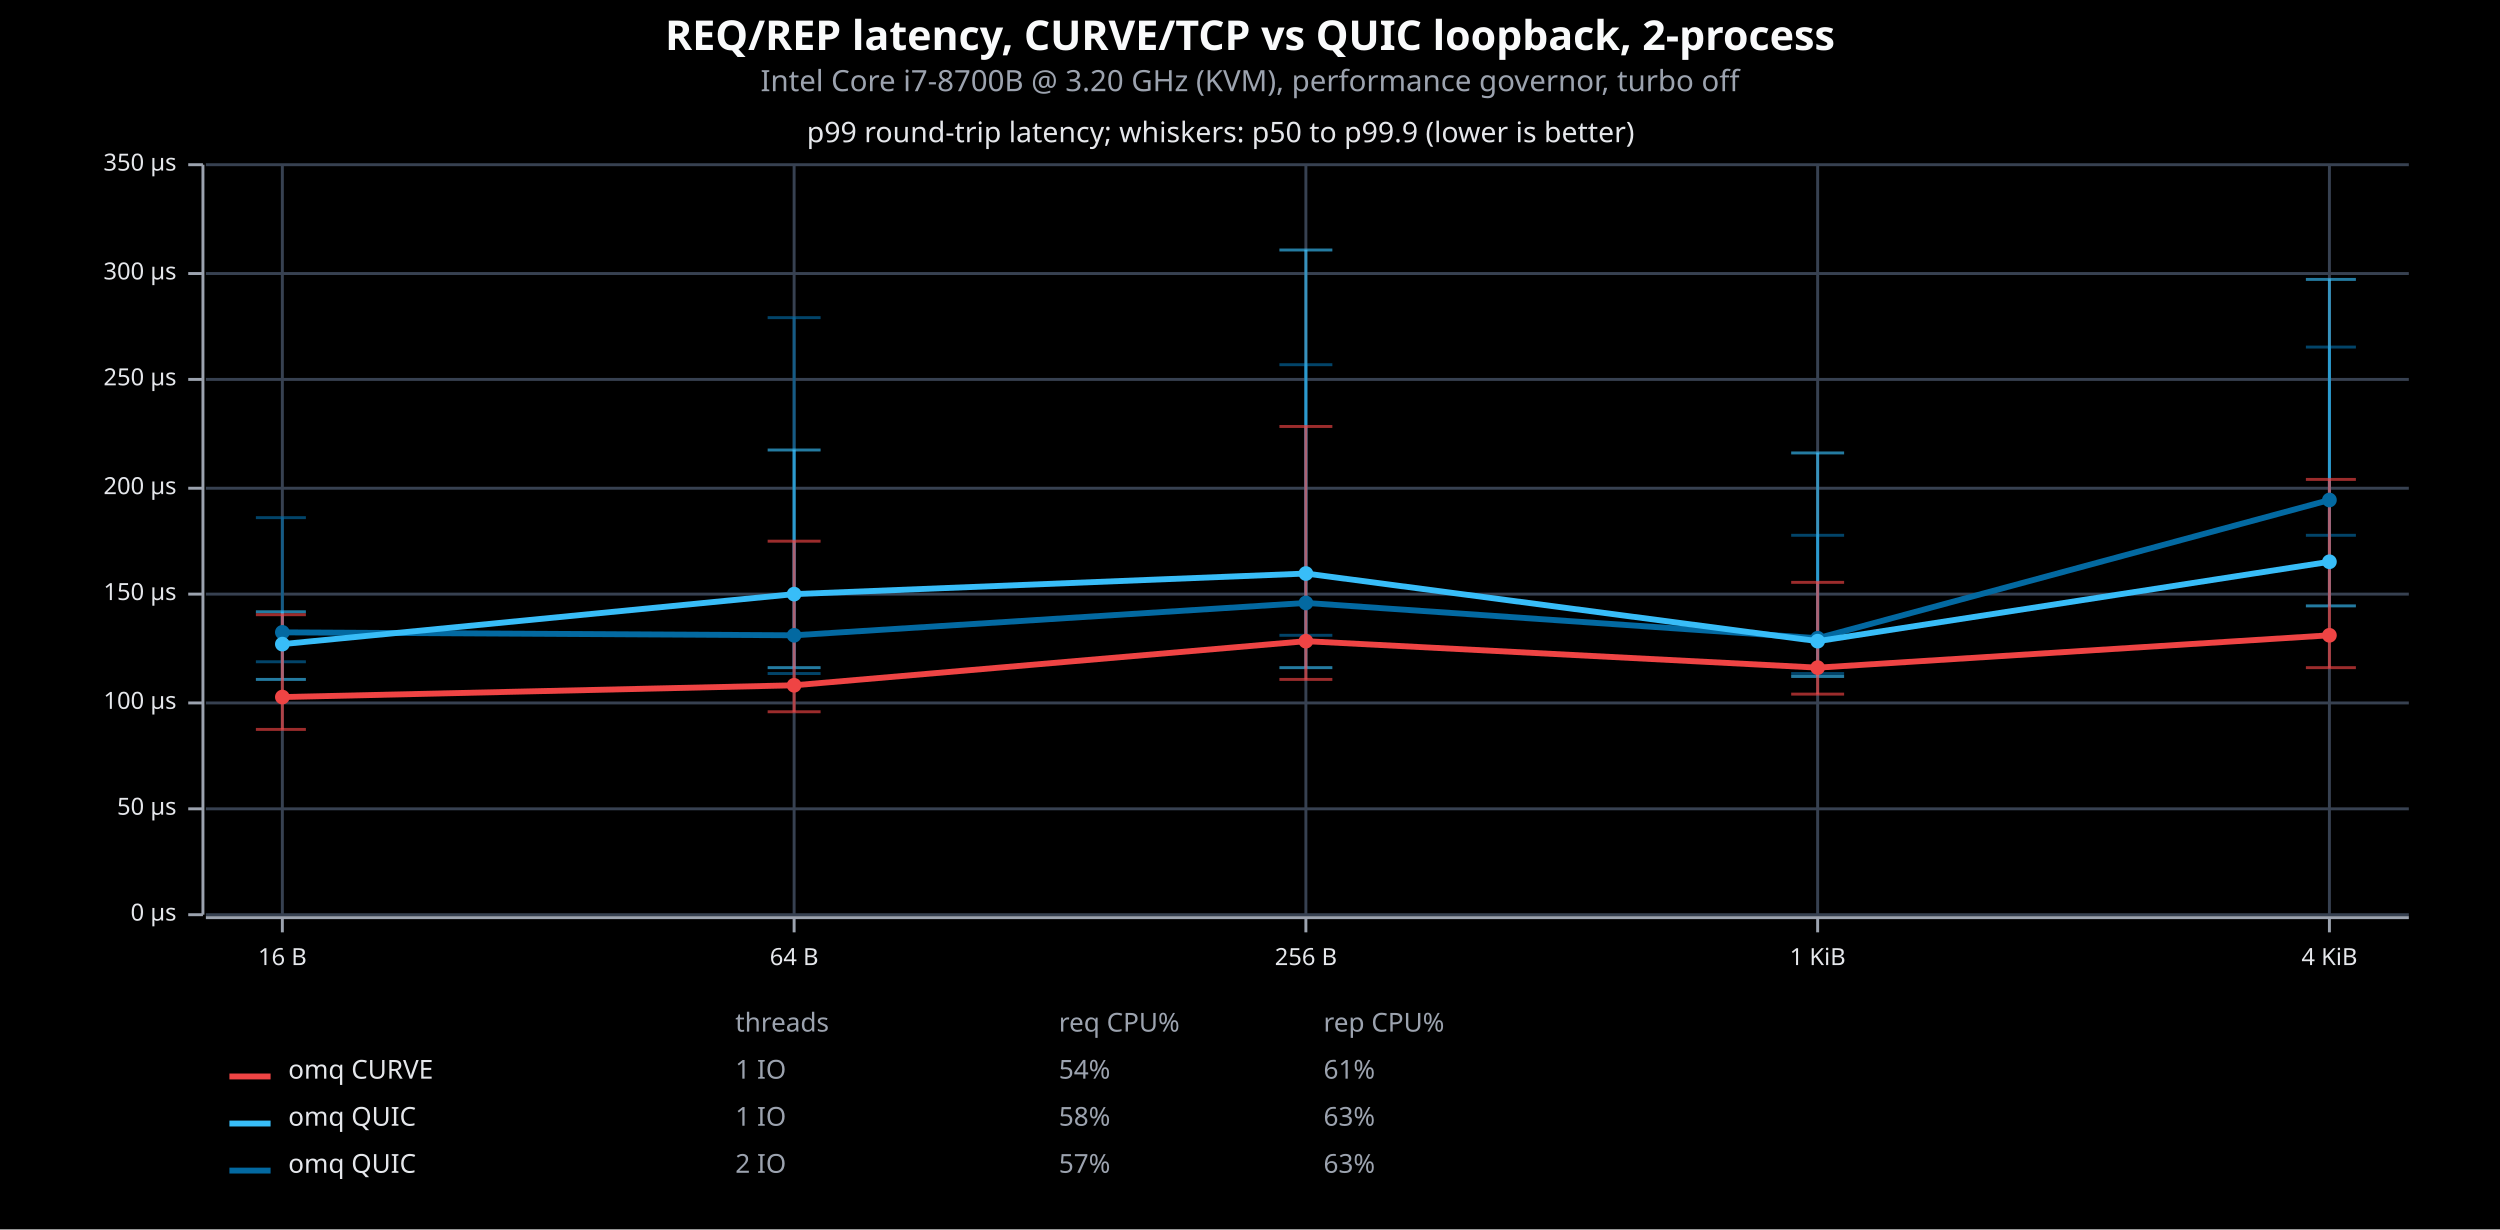
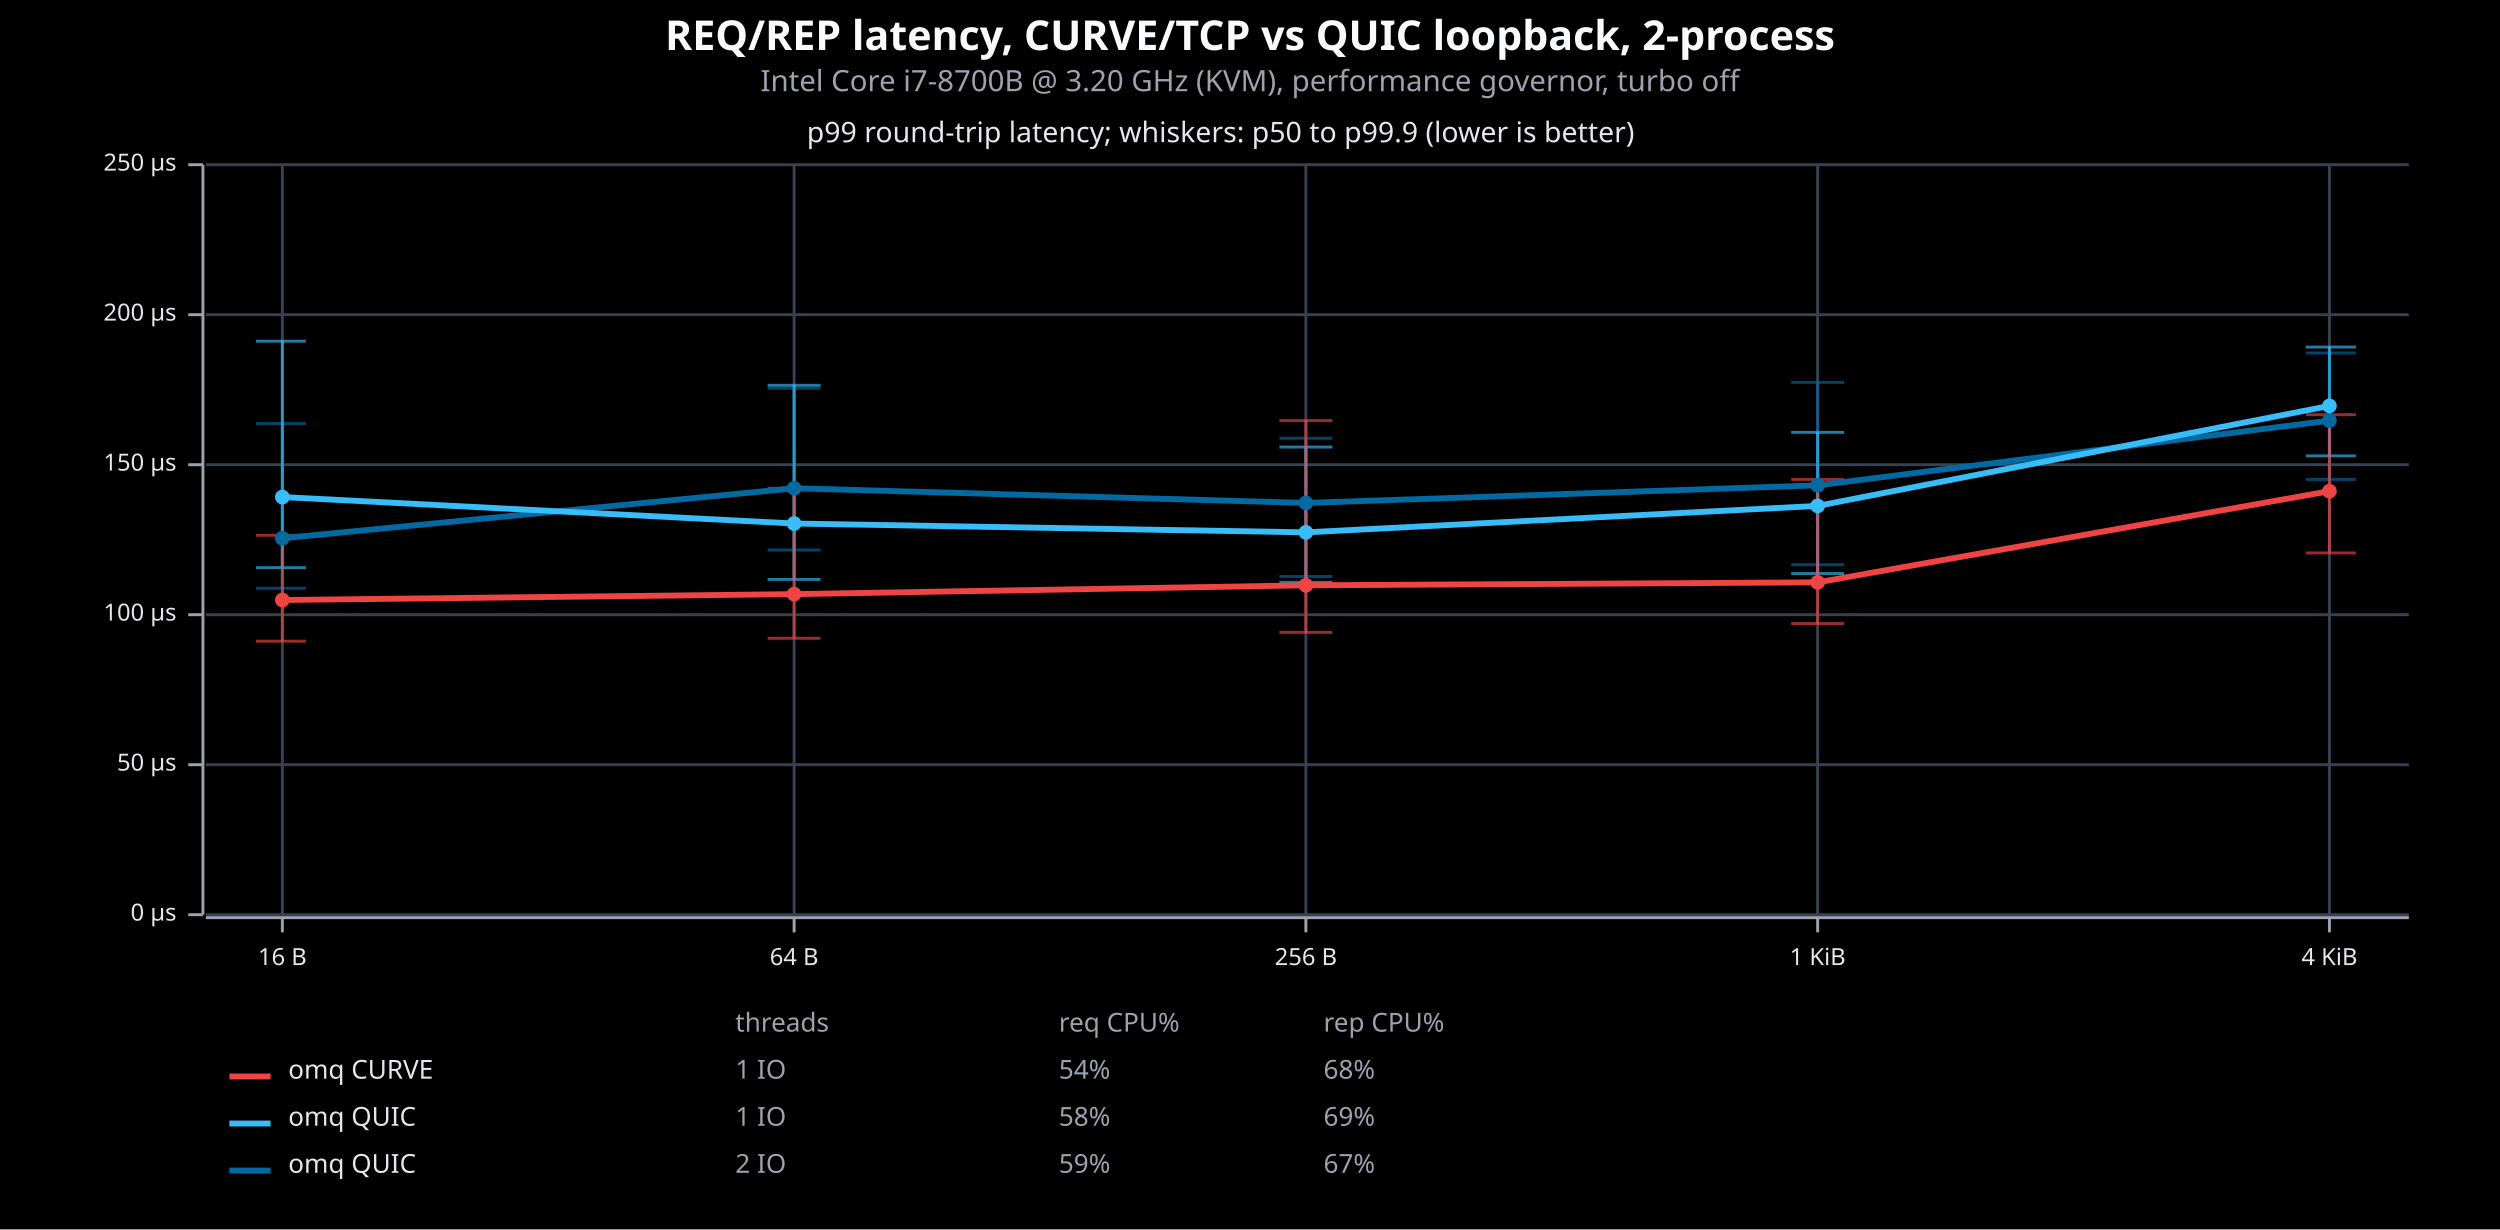
<svg xmlns="http://www.w3.org/2000/svg" viewBox="0 0 850 418" font-family="system-ui, -apple-system, sans-serif">
  <rect x="0" y="0" width="850" height="418" opacity="1" fill="#000000" stroke="none" />
  <text x="425" y="17" text-anchor="middle" font-family="sans-serif" font-size="14" font-weight="bold" fill="#F9FAFB">REQ/REP latency, CURVE/TCP vs QUIC loopback, 2-process</text>
  <text x="425" y="31" text-anchor="middle" font-family="sans-serif" font-size="10" fill="#9CA3AF">Intel Core i7-8700B @ 3.20 GHz (KVM), performance governor, turbo off</text>
  <text x="415" y="41" dy="0.76em" text-anchor="middle" font-family="sans-serif" font-size="9.677" opacity="1" fill="#E5E7EB">
p99 round-trip latency; whiskers: p50 to p99.9 (lower is better)
</text>
  <line opacity="1" stroke="#374151" stroke-width="1" x1="96" y1="311" x2="96" y2="56" />
  <line opacity="1" stroke="#374151" stroke-width="1" x1="270" y1="311" x2="270" y2="56" />
  <line opacity="1" stroke="#374151" stroke-width="1" x1="444" y1="311" x2="444" y2="56" />
  <line opacity="1" stroke="#374151" stroke-width="1" x1="618" y1="311" x2="618" y2="56" />
  <line opacity="1" stroke="#374151" stroke-width="1" x1="792" y1="311" x2="792" y2="56" />
  <line opacity="1" stroke="#374151" stroke-width="1" x1="70" y1="311" x2="819" y2="311" />
-   <line opacity="1" stroke="#374151" stroke-width="1" x1="70" y1="275" x2="819" y2="275" />
-   <line opacity="1" stroke="#374151" stroke-width="1" x1="70" y1="239" x2="819" y2="239" />
-   <line opacity="1" stroke="#374151" stroke-width="1" x1="70" y1="202" x2="819" y2="202" />
-   <line opacity="1" stroke="#374151" stroke-width="1" x1="70" y1="166" x2="819" y2="166" />
-   <line opacity="1" stroke="#374151" stroke-width="1" x1="70" y1="129" x2="819" y2="129" />
-   <line opacity="1" stroke="#374151" stroke-width="1" x1="70" y1="93" x2="819" y2="93" />
+   <line opacity="1" stroke="#374151" stroke-width="1" x1="70" y1="260" x2="819" y2="260" />
+   <line opacity="1" stroke="#374151" stroke-width="1" x1="70" y1="209" x2="819" y2="209" />
+   <line opacity="1" stroke="#374151" stroke-width="1" x1="70" y1="158" x2="819" y2="158" />
+   <line opacity="1" stroke="#374151" stroke-width="1" x1="70" y1="107" x2="819" y2="107" />
  <line opacity="1" stroke="#374151" stroke-width="1" x1="70" y1="56" x2="819" y2="56" />
  <polyline fill="none" opacity="1" stroke="#9CA3AF" stroke-width="1" points="69,56 69,311 " />
  <text x="60" y="311" dy="0.5ex" text-anchor="end" font-family="sans-serif" font-size="8.065" opacity="1" fill="#E5E7EB">
0 μs
</text>
  <polyline fill="none" opacity="1" stroke="#9CA3AF" stroke-width="1" points="64,311 69,311 " />
-   <text x="60" y="275" dy="0.5ex" text-anchor="end" font-family="sans-serif" font-size="8.065" opacity="1" fill="#E5E7EB">
+   <text x="60" y="260" dy="0.5ex" text-anchor="end" font-family="sans-serif" font-size="8.065" opacity="1" fill="#E5E7EB">
50 μs
</text>
-   <polyline fill="none" opacity="1" stroke="#9CA3AF" stroke-width="1" points="64,275 69,275 " />
-   <text x="60" y="239" dy="0.5ex" text-anchor="end" font-family="sans-serif" font-size="8.065" opacity="1" fill="#E5E7EB">
+   <polyline fill="none" opacity="1" stroke="#9CA3AF" stroke-width="1" points="64,260 69,260 " />
+   <text x="60" y="209" dy="0.5ex" text-anchor="end" font-family="sans-serif" font-size="8.065" opacity="1" fill="#E5E7EB">
100 μs
</text>
-   <polyline fill="none" opacity="1" stroke="#9CA3AF" stroke-width="1" points="64,239 69,239 " />
-   <text x="60" y="202" dy="0.5ex" text-anchor="end" font-family="sans-serif" font-size="8.065" opacity="1" fill="#E5E7EB">
+   <polyline fill="none" opacity="1" stroke="#9CA3AF" stroke-width="1" points="64,209 69,209 " />
+   <text x="60" y="158" dy="0.5ex" text-anchor="end" font-family="sans-serif" font-size="8.065" opacity="1" fill="#E5E7EB">
150 μs
</text>
-   <polyline fill="none" opacity="1" stroke="#9CA3AF" stroke-width="1" points="64,202 69,202 " />
-   <text x="60" y="166" dy="0.5ex" text-anchor="end" font-family="sans-serif" font-size="8.065" opacity="1" fill="#E5E7EB">
+   <polyline fill="none" opacity="1" stroke="#9CA3AF" stroke-width="1" points="64,158 69,158 " />
+   <text x="60" y="107" dy="0.5ex" text-anchor="end" font-family="sans-serif" font-size="8.065" opacity="1" fill="#E5E7EB">
200 μs
</text>
-   <polyline fill="none" opacity="1" stroke="#9CA3AF" stroke-width="1" points="64,166 69,166 " />
-   <text x="60" y="129" dy="0.5ex" text-anchor="end" font-family="sans-serif" font-size="8.065" opacity="1" fill="#E5E7EB">
+   <polyline fill="none" opacity="1" stroke="#9CA3AF" stroke-width="1" points="64,107 69,107 " />
+   <text x="60" y="56" dy="0.5ex" text-anchor="end" font-family="sans-serif" font-size="8.065" opacity="1" fill="#E5E7EB">
250 μs
- </text>
-   <polyline fill="none" opacity="1" stroke="#9CA3AF" stroke-width="1" points="64,129 69,129 " />
-   <text x="60" y="93" dy="0.5ex" text-anchor="end" font-family="sans-serif" font-size="8.065" opacity="1" fill="#E5E7EB">
- 300 μs
- </text>
-   <polyline fill="none" opacity="1" stroke="#9CA3AF" stroke-width="1" points="64,93 69,93 " />
-   <text x="60" y="56" dy="0.5ex" text-anchor="end" font-family="sans-serif" font-size="8.065" opacity="1" fill="#E5E7EB">
- 350 μs
</text>
  <polyline fill="none" opacity="1" stroke="#9CA3AF" stroke-width="1" points="64,56 69,56 " />
  <polyline fill="none" opacity="1" stroke="#9CA3AF" stroke-width="1" points="70,312 819,312 " />
  <text x="96" y="322" dy="0.76em" text-anchor="middle" font-family="sans-serif" font-size="8.065" opacity="1" fill="#E5E7EB">
16 B
</text>
  <polyline fill="none" opacity="1" stroke="#9CA3AF" stroke-width="1" points="96,312 96,317 " />
  <text x="270" y="322" dy="0.76em" text-anchor="middle" font-family="sans-serif" font-size="8.065" opacity="1" fill="#E5E7EB">
64 B
</text>
  <polyline fill="none" opacity="1" stroke="#9CA3AF" stroke-width="1" points="270,312 270,317 " />
  <text x="444" y="322" dy="0.76em" text-anchor="middle" font-family="sans-serif" font-size="8.065" opacity="1" fill="#E5E7EB">
256 B
</text>
  <polyline fill="none" opacity="1" stroke="#9CA3AF" stroke-width="1" points="444,312 444,317 " />
  <text x="618" y="322" dy="0.76em" text-anchor="middle" font-family="sans-serif" font-size="8.065" opacity="1" fill="#E5E7EB">
1 KiB
</text>
  <polyline fill="none" opacity="1" stroke="#9CA3AF" stroke-width="1" points="618,312 618,317 " />
  <text x="792" y="322" dy="0.76em" text-anchor="middle" font-family="sans-serif" font-size="8.065" opacity="1" fill="#E5E7EB">
4 KiB
</text>
  <polyline fill="none" opacity="1" stroke="#9CA3AF" stroke-width="1" points="792,312 792,317 " />
-   <polyline fill="none" opacity="0.65" stroke="#0369A1" stroke-width="1" points="96,225 96,176 " />
-   <polyline fill="none" opacity="0.65" stroke="#0369A1" stroke-width="1" points="87,225 104,225 " />
-   <polyline fill="none" opacity="0.65" stroke="#0369A1" stroke-width="1" points="87,176 104,176 " />
-   <polyline fill="none" opacity="0.65" stroke="#0369A1" stroke-width="1" points="270,229 270,108 " />
-   <polyline fill="none" opacity="0.65" stroke="#0369A1" stroke-width="1" points="261,229 279,229 " />
-   <polyline fill="none" opacity="0.65" stroke="#0369A1" stroke-width="1" points="261,108 279,108 " />
-   <polyline fill="none" opacity="0.65" stroke="#0369A1" stroke-width="1" points="444,216 444,124 " />
-   <polyline fill="none" opacity="0.65" stroke="#0369A1" stroke-width="1" points="435,216 453,216 " />
-   <polyline fill="none" opacity="0.65" stroke="#0369A1" stroke-width="1" points="435,124 453,124 " />
-   <polyline fill="none" opacity="0.65" stroke="#0369A1" stroke-width="1" points="618,229 618,182 " />
-   <polyline fill="none" opacity="0.65" stroke="#0369A1" stroke-width="1" points="609,229 627,229 " />
-   <polyline fill="none" opacity="0.65" stroke="#0369A1" stroke-width="1" points="609,182 627,182 " />
-   <polyline fill="none" opacity="0.65" stroke="#0369A1" stroke-width="1" points="792,182 792,118 " />
-   <polyline fill="none" opacity="0.65" stroke="#0369A1" stroke-width="1" points="784,182 801,182 " />
-   <polyline fill="none" opacity="0.65" stroke="#0369A1" stroke-width="1" points="784,118 801,118 " />
-   <polyline fill="none" opacity="0.65" stroke="#38BDF8" stroke-width="1" points="96,231 96,208 " />
-   <polyline fill="none" opacity="0.65" stroke="#38BDF8" stroke-width="1" points="87,231 104,231 " />
-   <polyline fill="none" opacity="0.65" stroke="#38BDF8" stroke-width="1" points="87,208 104,208 " />
-   <polyline fill="none" opacity="0.65" stroke="#38BDF8" stroke-width="1" points="270,227 270,153 " />
-   <polyline fill="none" opacity="0.65" stroke="#38BDF8" stroke-width="1" points="261,227 279,227 " />
-   <polyline fill="none" opacity="0.65" stroke="#38BDF8" stroke-width="1" points="261,153 279,153 " />
-   <polyline fill="none" opacity="0.65" stroke="#38BDF8" stroke-width="1" points="444,227 444,85 " />
-   <polyline fill="none" opacity="0.65" stroke="#38BDF8" stroke-width="1" points="435,227 453,227 " />
-   <polyline fill="none" opacity="0.65" stroke="#38BDF8" stroke-width="1" points="435,85 453,85 " />
-   <polyline fill="none" opacity="0.65" stroke="#38BDF8" stroke-width="1" points="618,230 618,154 " />
-   <polyline fill="none" opacity="0.65" stroke="#38BDF8" stroke-width="1" points="609,230 627,230 " />
-   <polyline fill="none" opacity="0.65" stroke="#38BDF8" stroke-width="1" points="609,154 627,154 " />
-   <polyline fill="none" opacity="0.65" stroke="#38BDF8" stroke-width="1" points="792,206 792,95 " />
-   <polyline fill="none" opacity="0.65" stroke="#38BDF8" stroke-width="1" points="784,206 801,206 " />
-   <polyline fill="none" opacity="0.65" stroke="#38BDF8" stroke-width="1" points="784,95 801,95 " />
-   <polyline fill="none" opacity="0.65" stroke="#EF4444" stroke-width="1" points="96,248 96,209 " />
-   <polyline fill="none" opacity="0.65" stroke="#EF4444" stroke-width="1" points="87,248 104,248 " />
-   <polyline fill="none" opacity="0.65" stroke="#EF4444" stroke-width="1" points="87,209 104,209 " />
-   <polyline fill="none" opacity="0.65" stroke="#EF4444" stroke-width="1" points="270,242 270,184 " />
-   <polyline fill="none" opacity="0.65" stroke="#EF4444" stroke-width="1" points="261,242 279,242 " />
-   <polyline fill="none" opacity="0.65" stroke="#EF4444" stroke-width="1" points="261,184 279,184 " />
-   <polyline fill="none" opacity="0.65" stroke="#EF4444" stroke-width="1" points="444,231 444,145 " />
-   <polyline fill="none" opacity="0.65" stroke="#EF4444" stroke-width="1" points="435,231 453,231 " />
-   <polyline fill="none" opacity="0.65" stroke="#EF4444" stroke-width="1" points="435,145 453,145 " />
-   <polyline fill="none" opacity="0.65" stroke="#EF4444" stroke-width="1" points="618,236 618,198 " />
-   <polyline fill="none" opacity="0.65" stroke="#EF4444" stroke-width="1" points="609,236 627,236 " />
-   <polyline fill="none" opacity="0.65" stroke="#EF4444" stroke-width="1" points="609,198 627,198 " />
-   <polyline fill="none" opacity="0.65" stroke="#EF4444" stroke-width="1" points="792,227 792,163 " />
-   <polyline fill="none" opacity="0.65" stroke="#EF4444" stroke-width="1" points="784,227 801,227 " />
-   <polyline fill="none" opacity="0.65" stroke="#EF4444" stroke-width="1" points="784,163 801,163 " />
-   <polyline fill="none" opacity="1" stroke="#0369A1" stroke-width="2" points="96,215 270,216 444,205 618,217 792,170 " />
-   <circle cx="96" cy="215" r="2.5" opacity="1" fill="#0369A1" stroke="none" stroke-width="1" />
-   <circle cx="270" cy="216" r="2.5" opacity="1" fill="#0369A1" stroke="none" stroke-width="1" />
-   <circle cx="444" cy="205" r="2.5" opacity="1" fill="#0369A1" stroke="none" stroke-width="1" />
-   <circle cx="618" cy="217" r="2.5" opacity="1" fill="#0369A1" stroke="none" stroke-width="1" />
-   <circle cx="792" cy="170" r="2.5" opacity="1" fill="#0369A1" stroke="none" stroke-width="1" />
-   <polyline fill="none" opacity="1" stroke="#38BDF8" stroke-width="2" points="96,219 270,202 444,195 618,218 792,191 " />
-   <circle cx="96" cy="219" r="2.5" opacity="1" fill="#38BDF8" stroke="none" stroke-width="1" />
-   <circle cx="270" cy="202" r="2.5" opacity="1" fill="#38BDF8" stroke="none" stroke-width="1" />
-   <circle cx="444" cy="195" r="2.5" opacity="1" fill="#38BDF8" stroke="none" stroke-width="1" />
-   <circle cx="618" cy="218" r="2.5" opacity="1" fill="#38BDF8" stroke="none" stroke-width="1" />
-   <circle cx="792" cy="191" r="2.5" opacity="1" fill="#38BDF8" stroke="none" stroke-width="1" />
-   <polyline fill="none" opacity="1" stroke="#EF4444" stroke-width="2" points="96,237 270,233 444,218 618,227 792,216 " />
-   <circle cx="96" cy="237" r="2.5" opacity="1" fill="#EF4444" stroke="none" stroke-width="1" />
-   <circle cx="270" cy="233" r="2.5" opacity="1" fill="#EF4444" stroke="none" stroke-width="1" />
-   <circle cx="444" cy="218" r="2.5" opacity="1" fill="#EF4444" stroke="none" stroke-width="1" />
-   <circle cx="618" cy="227" r="2.5" opacity="1" fill="#EF4444" stroke="none" stroke-width="1" />
-   <circle cx="792" cy="216" r="2.5" opacity="1" fill="#EF4444" stroke="none" stroke-width="1" />
+   <polyline fill="none" opacity="0.65" stroke="#0369A1" stroke-width="1" points="96,200 96,144 " />
+   <polyline fill="none" opacity="0.65" stroke="#0369A1" stroke-width="1" points="87,200 104,200 " />
+   <polyline fill="none" opacity="0.65" stroke="#0369A1" stroke-width="1" points="87,144 104,144 " />
+   <polyline fill="none" opacity="0.65" stroke="#0369A1" stroke-width="1" points="270,187 270,132 " />
+   <polyline fill="none" opacity="0.65" stroke="#0369A1" stroke-width="1" points="261,187 279,187 " />
+   <polyline fill="none" opacity="0.65" stroke="#0369A1" stroke-width="1" points="261,132 279,132 " />
+   <polyline fill="none" opacity="0.65" stroke="#0369A1" stroke-width="1" points="444,196 444,149 " />
+   <polyline fill="none" opacity="0.65" stroke="#0369A1" stroke-width="1" points="435,196 453,196 " />
+   <polyline fill="none" opacity="0.65" stroke="#0369A1" stroke-width="1" points="435,149 453,149 " />
+   <polyline fill="none" opacity="0.65" stroke="#0369A1" stroke-width="1" points="618,192 618,130 " />
+   <polyline fill="none" opacity="0.65" stroke="#0369A1" stroke-width="1" points="609,192 627,192 " />
+   <polyline fill="none" opacity="0.65" stroke="#0369A1" stroke-width="1" points="609,130 627,130 " />
+   <polyline fill="none" opacity="0.65" stroke="#0369A1" stroke-width="1" points="792,163 792,120 " />
+   <polyline fill="none" opacity="0.65" stroke="#0369A1" stroke-width="1" points="784,163 801,163 " />
+   <polyline fill="none" opacity="0.65" stroke="#0369A1" stroke-width="1" points="784,120 801,120 " />
+   <polyline fill="none" opacity="0.65" stroke="#38BDF8" stroke-width="1" points="96,193 96,116 " />
+   <polyline fill="none" opacity="0.65" stroke="#38BDF8" stroke-width="1" points="87,193 104,193 " />
+   <polyline fill="none" opacity="0.65" stroke="#38BDF8" stroke-width="1" points="87,116 104,116 " />
+   <polyline fill="none" opacity="0.65" stroke="#38BDF8" stroke-width="1" points="270,197 270,131 " />
+   <polyline fill="none" opacity="0.65" stroke="#38BDF8" stroke-width="1" points="261,197 279,197 " />
+   <polyline fill="none" opacity="0.65" stroke="#38BDF8" stroke-width="1" points="261,131 279,131 " />
+   <polyline fill="none" opacity="0.65" stroke="#38BDF8" stroke-width="1" points="444,198 444,152 " />
+   <polyline fill="none" opacity="0.65" stroke="#38BDF8" stroke-width="1" points="435,198 453,198 " />
+   <polyline fill="none" opacity="0.65" stroke="#38BDF8" stroke-width="1" points="435,152 453,152 " />
+   <polyline fill="none" opacity="0.65" stroke="#38BDF8" stroke-width="1" points="618,195 618,147 " />
+   <polyline fill="none" opacity="0.65" stroke="#38BDF8" stroke-width="1" points="609,195 627,195 " />
+   <polyline fill="none" opacity="0.65" stroke="#38BDF8" stroke-width="1" points="609,147 627,147 " />
+   <polyline fill="none" opacity="0.65" stroke="#38BDF8" stroke-width="1" points="792,155 792,118 " />
+   <polyline fill="none" opacity="0.65" stroke="#38BDF8" stroke-width="1" points="784,155 801,155 " />
+   <polyline fill="none" opacity="0.65" stroke="#38BDF8" stroke-width="1" points="784,118 801,118 " />
+   <polyline fill="none" opacity="0.65" stroke="#EF4444" stroke-width="1" points="96,218 96,182 " />
+   <polyline fill="none" opacity="0.65" stroke="#EF4444" stroke-width="1" points="87,218 104,218 " />
+   <polyline fill="none" opacity="0.65" stroke="#EF4444" stroke-width="1" points="87,182 104,182 " />
+   <polyline fill="none" opacity="0.65" stroke="#EF4444" stroke-width="1" points="270,217 270,166 " />
+   <polyline fill="none" opacity="0.65" stroke="#EF4444" stroke-width="1" points="261,217 279,217 " />
+   <polyline fill="none" opacity="0.65" stroke="#EF4444" stroke-width="1" points="261,166 279,166 " />
+   <polyline fill="none" opacity="0.65" stroke="#EF4444" stroke-width="1" points="444,215 444,143 " />
+   <polyline fill="none" opacity="0.65" stroke="#EF4444" stroke-width="1" points="435,215 453,215 " />
+   <polyline fill="none" opacity="0.65" stroke="#EF4444" stroke-width="1" points="435,143 453,143 " />
+   <polyline fill="none" opacity="0.65" stroke="#EF4444" stroke-width="1" points="618,212 618,163 " />
+   <polyline fill="none" opacity="0.65" stroke="#EF4444" stroke-width="1" points="609,212 627,212 " />
+   <polyline fill="none" opacity="0.65" stroke="#EF4444" stroke-width="1" points="609,163 627,163 " />
+   <polyline fill="none" opacity="0.65" stroke="#EF4444" stroke-width="1" points="792,188 792,141 " />
+   <polyline fill="none" opacity="0.65" stroke="#EF4444" stroke-width="1" points="784,188 801,188 " />
+   <polyline fill="none" opacity="0.65" stroke="#EF4444" stroke-width="1" points="784,141 801,141 " />
+   <polyline fill="none" opacity="1" stroke="#0369A1" stroke-width="2" points="96,183 270,166 444,171 618,165 792,143 " />
+   <circle cx="96" cy="183" r="2.5" opacity="1" fill="#0369A1" stroke="none" stroke-width="1" />
+   <circle cx="270" cy="166" r="2.5" opacity="1" fill="#0369A1" stroke="none" stroke-width="1" />
+   <circle cx="444" cy="171" r="2.5" opacity="1" fill="#0369A1" stroke="none" stroke-width="1" />
+   <circle cx="618" cy="165" r="2.5" opacity="1" fill="#0369A1" stroke="none" stroke-width="1" />
+   <circle cx="792" cy="143" r="2.5" opacity="1" fill="#0369A1" stroke="none" stroke-width="1" />
+   <polyline fill="none" opacity="1" stroke="#38BDF8" stroke-width="2" points="96,169 270,178 444,181 618,172 792,138 " />
+   <circle cx="96" cy="169" r="2.5" opacity="1" fill="#38BDF8" stroke="none" stroke-width="1" />
+   <circle cx="270" cy="178" r="2.5" opacity="1" fill="#38BDF8" stroke="none" stroke-width="1" />
+   <circle cx="444" cy="181" r="2.5" opacity="1" fill="#38BDF8" stroke="none" stroke-width="1" />
+   <circle cx="618" cy="172" r="2.5" opacity="1" fill="#38BDF8" stroke="none" stroke-width="1" />
+   <circle cx="792" cy="138" r="2.5" opacity="1" fill="#38BDF8" stroke="none" stroke-width="1" />
+   <polyline fill="none" opacity="1" stroke="#EF4444" stroke-width="2" points="96,204 270,202 444,199 618,198 792,167 " />
+   <circle cx="96" cy="204" r="2.5" opacity="1" fill="#EF4444" stroke="none" stroke-width="1" />
+   <circle cx="270" cy="202" r="2.5" opacity="1" fill="#EF4444" stroke="none" stroke-width="1" />
+   <circle cx="444" cy="199" r="2.5" opacity="1" fill="#EF4444" stroke="none" stroke-width="1" />
+   <circle cx="618" cy="198" r="2.5" opacity="1" fill="#EF4444" stroke="none" stroke-width="1" />
+   <circle cx="792" cy="167" r="2.5" opacity="1" fill="#EF4444" stroke="none" stroke-width="1" />
  <text x="250" y="344" dy="0.76em" text-anchor="start" font-family="sans-serif" font-size="8.871" opacity="1" fill="#9CA3AF">
threads
</text>
  <text x="360" y="344" dy="0.76em" text-anchor="start" font-family="sans-serif" font-size="8.871" opacity="1" fill="#9CA3AF">
req CPU%
</text>
  <text x="450" y="344" dy="0.76em" text-anchor="start" font-family="sans-serif" font-size="8.871" opacity="1" fill="#9CA3AF">
rep CPU%
</text>
  <polyline fill="none" opacity="1" stroke="#EF4444" stroke-width="2" points="78,366 92,366 " />
  <text x="98" y="360" dy="0.76em" text-anchor="start" font-family="sans-serif" font-size="8.871" opacity="1" fill="#E5E7EB">
omq CURVE
</text>
  <text x="250" y="360" dy="0.76em" text-anchor="start" font-family="sans-serif" font-size="8.871" opacity="1" fill="#9CA3AF">
1 IO
</text>
  <text x="360" y="360" dy="0.76em" text-anchor="start" font-family="sans-serif" font-size="8.871" opacity="1" fill="#9CA3AF">
54%
</text>
  <text x="450" y="360" dy="0.76em" text-anchor="start" font-family="sans-serif" font-size="8.871" opacity="1" fill="#9CA3AF">
- 61%
+ 68%
</text>
  <polyline fill="none" opacity="1" stroke="#38BDF8" stroke-width="2" points="78,382 92,382 " />
  <text x="98" y="376" dy="0.76em" text-anchor="start" font-family="sans-serif" font-size="8.871" opacity="1" fill="#E5E7EB">
omq QUIC
</text>
  <text x="250" y="376" dy="0.76em" text-anchor="start" font-family="sans-serif" font-size="8.871" opacity="1" fill="#9CA3AF">
1 IO
</text>
  <text x="360" y="376" dy="0.76em" text-anchor="start" font-family="sans-serif" font-size="8.871" opacity="1" fill="#9CA3AF">
58%
</text>
  <text x="450" y="376" dy="0.76em" text-anchor="start" font-family="sans-serif" font-size="8.871" opacity="1" fill="#9CA3AF">
- 63%
+ 69%
</text>
  <polyline fill="none" opacity="1" stroke="#0369A1" stroke-width="2" points="78,398 92,398 " />
  <text x="98" y="392" dy="0.76em" text-anchor="start" font-family="sans-serif" font-size="8.871" opacity="1" fill="#E5E7EB">
omq QUIC
</text>
  <text x="250" y="392" dy="0.76em" text-anchor="start" font-family="sans-serif" font-size="8.871" opacity="1" fill="#9CA3AF">
2 IO
</text>
  <text x="360" y="392" dy="0.76em" text-anchor="start" font-family="sans-serif" font-size="8.871" opacity="1" fill="#9CA3AF">
- 57%
+ 59%
</text>
  <text x="450" y="392" dy="0.76em" text-anchor="start" font-family="sans-serif" font-size="8.871" opacity="1" fill="#9CA3AF">
- 63%
+ 67%
</text>
</svg>
